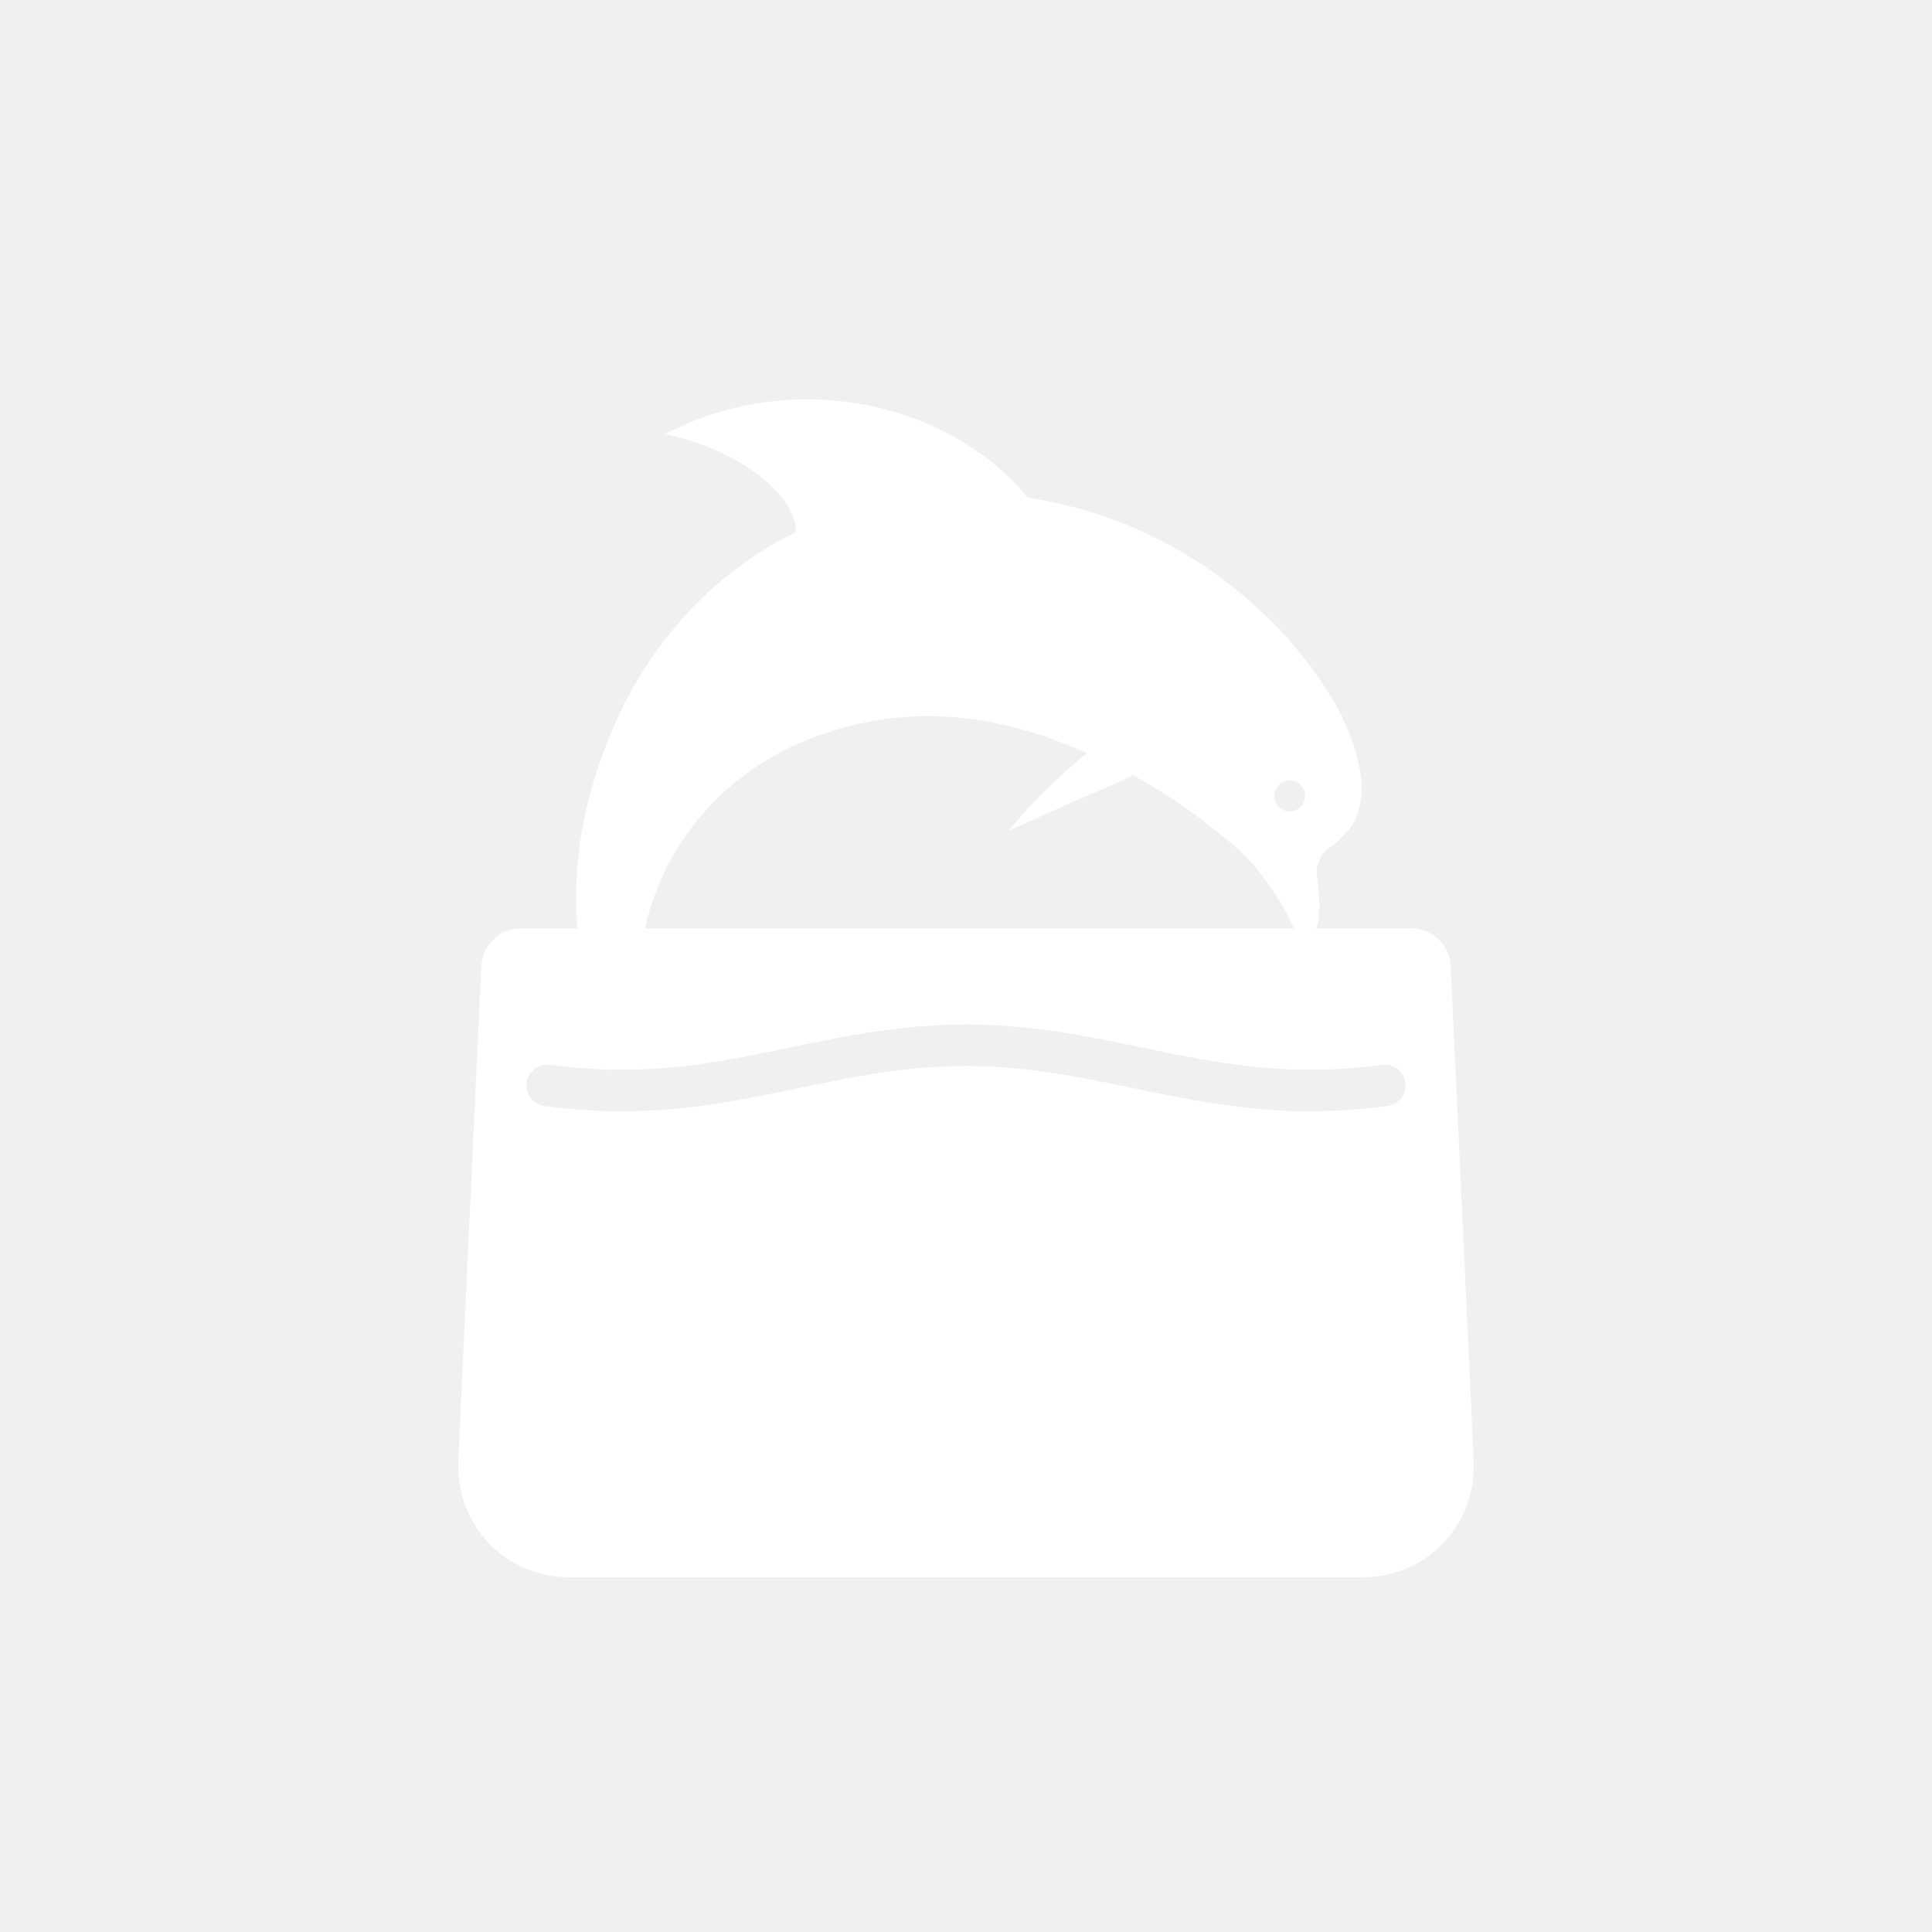
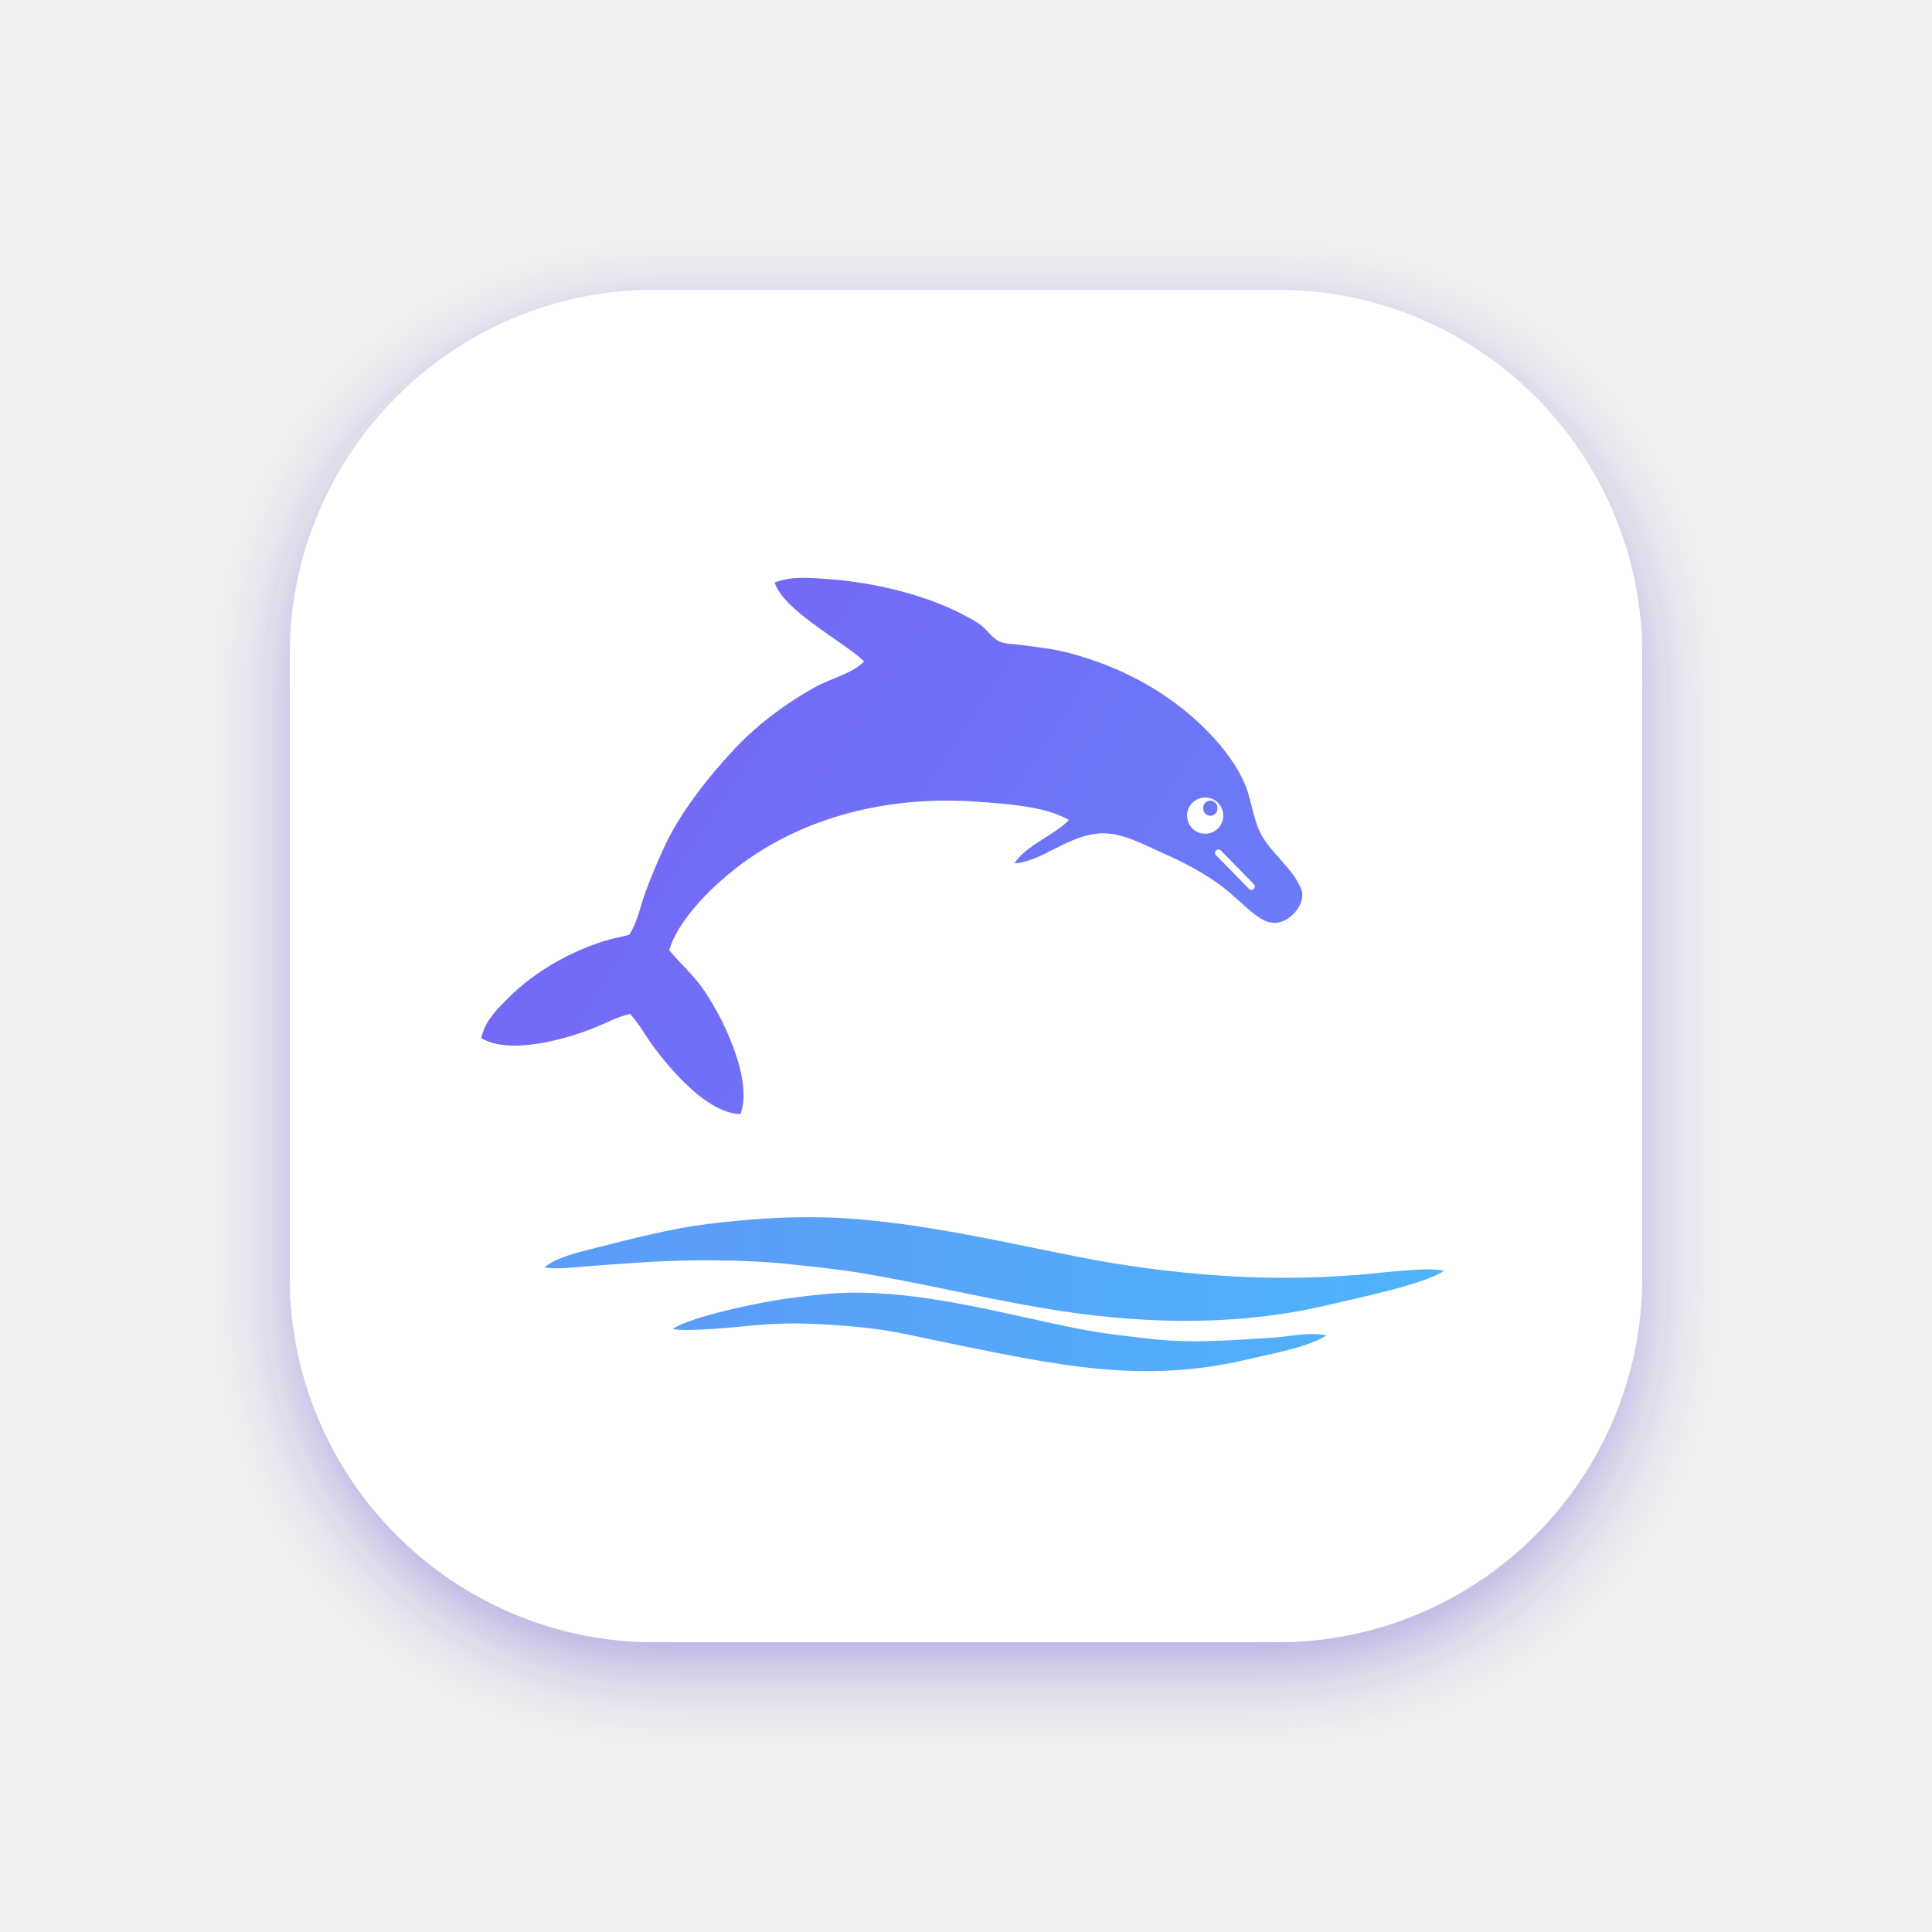
<svg xmlns="http://www.w3.org/2000/svg" viewBox="0 0 1024 1024" width="1024" height="1024">
  <defs>
-     <linearGradient id="ibg" x1="0" y1="0" x2="0" y2="1024" gradientUnits="userSpaceOnUse">
-       <stop offset="0" stop-color="#3D8BFF" />
-       <stop offset="1" stop-color="#1655E3" />
+     <linearGradient id="fond" gradientUnits="userSpaceOnUse" x1="0" y1="0" x2="1024" y2="1024">
+       <stop offset="0" stop-color="#7762F6" />
+       <stop offset="1" stop-color="#5A9EF9" />
    </linearGradient>
-     <clipPath id="iclip">
-       <rect width="1024" height="1024" rx="224" />
-     </clipPath>
+     <linearGradient id="dauphin" gradientUnits="userSpaceOnUse" x1="60.0" y1="87.0" x2="540.4" y2="401.1">
+       <stop offset="0" stop-color="#7762F6" />
+       <stop offset="1" stop-color="#5A9EF9" />
+     </linearGradient>
+     <linearGradient id="vagues" gradientUnits="userSpaceOnUse" x1="128.0" y1="0" x2="338.0" y2="0">
+       <stop offset="0" stop-color="#5A9EF9" />
+       <stop offset="1" stop-color="#4FB4FA" />
+     </linearGradient>
+     <filter id="ombre" x="-30%" y="-30%" width="160%" height="160%">
+       <feDropShadow dx="0" dy="14" stdDeviation="20" flood-color="#3C28C8" flood-opacity="0.35" />
+     </filter>
  </defs>
-   <g>
-     <g fill="#FFFFFF" fill-rule="evenodd">
-       <path d="M692.42 497.00C694.50 496.51 696.01 494.25 697.22 492.39C699.15 489.44 698.89 485.41 699.18 481.79C699.34 479.75 699.27 477.69 699.14 475.63C699.01 473.57 698.81 471.50 698.71 469.44C698.55 466.10 697.45 462.64 698.15 459.39C698.67 456.94 699.80 454.61 701.17 452.57C703.17 449.59 706.70 448.28 709.22 445.79C710.78 444.25 712.37 442.69 713.84 441.01C715.31 439.33 716.66 437.53 717.72 435.46C718.83 433.31 719.71 430.96 720.36 428.47C721.01 425.99 721.43 423.38 721.63 420.72C721.86 417.84 721.70 414.86 721.31 411.84C720.93 408.83 720.31 405.79 719.65 402.78C718.84 399.10 717.70 395.43 716.35 391.81C715.01 388.19 713.45 384.61 711.82 381.07C710.22 377.61 708.41 374.22 706.45 370.91C704.50 367.59 702.39 364.34 700.20 361.15C698.00 357.95 695.71 354.82 693.38 351.71C691.06 348.62 688.63 345.59 686.12 342.63C683.61 339.66 681.01 336.77 678.34 333.94C675.66 331.10 672.90 328.34 670.07 325.64C667.25 322.94 664.35 320.31 661.39 317.74C658.44 315.18 655.41 312.68 652.33 310.26C649.24 307.84 646.09 305.49 642.87 303.23C639.66 300.96 636.39 298.77 633.05 296.66C629.72 294.55 626.33 292.53 622.89 290.60C618.68 288.23 614.40 286.00 610.04 283.90C605.69 281.79 601.26 279.82 596.78 278.00C592.29 276.17 587.74 274.49 583.13 272.95C578.95 271.56 574.72 270.30 570.46 269.16C566.19 268.02 561.89 267.01 557.57 266.11C553.25 265.21 548.90 264.42 544.53 263.73C543.12 261.93 541.44 259.93 539.47 257.79C537.50 255.65 535.25 253.37 532.69 251.00C530.13 248.64 527.27 246.20 524.10 243.73C520.92 241.26 517.43 238.78 513.62 236.33C509.81 233.89 505.68 231.49 501.24 229.21C496.79 226.92 492.03 224.75 486.97 222.77C481.91 220.78 476.55 218.98 470.91 217.44C465.28 215.89 459.37 214.60 453.24 213.64C447.10 212.67 440.73 212.03 434.20 211.77C427.66 211.52 420.95 211.64 414.14 212.21C407.33 212.77 400.42 213.77 393.49 215.25C386.57 216.73 379.63 218.69 372.77 221.15C365.91 223.61 359.13 226.57 352.54 230.04C355.85 230.77 359.49 231.69 363.31 232.84C367.13 233.98 371.12 235.34 375.12 236.93C379.13 238.52 383.15 240.34 387.04 242.36C390.93 244.38 394.69 246.61 398.20 249.00C401.70 251.39 404.95 253.95 407.84 256.62C410.73 259.30 413.26 262.08 415.35 264.92C417.43 267.75 419.07 270.64 420.18 273.52C421.30 276.41 421.90 279.29 421.93 282.12C417.48 284.17 413.15 286.45 408.96 288.90C404.77 291.35 400.70 293.98 396.75 296.75C392.81 299.51 388.98 302.40 385.25 305.37C382.01 307.96 378.89 310.64 375.86 313.42C372.84 316.19 369.92 319.05 367.11 321.98C364.30 324.91 361.59 327.92 358.98 330.98C356.37 334.05 353.86 337.17 351.44 340.34C349.03 343.52 346.71 346.74 344.47 350.00C342.23 353.28 340.10 356.61 338.08 359.99C336.06 363.36 334.16 366.78 332.35 370.23C330.55 373.68 328.85 377.16 327.24 380.67C325.64 384.17 324.13 387.70 322.70 391.24C321.27 394.78 319.92 398.33 318.65 401.90C317.39 405.44 316.21 408.99 315.12 412.56C314.03 416.12 313.02 419.69 312.10 423.27C311.19 426.85 310.36 430.43 309.62 434.02C308.88 437.61 308.24 441.20 307.69 444.79C307.13 448.38 306.68 451.96 306.32 455.54C305.95 459.17 305.71 462.79 305.56 466.40C305.42 470.01 305.37 473.61 305.41 477.18C305.44 480.76 305.54 484.32 305.71 487.87C305.85 490.92 306.03 493.97 306.23 497.00L340.68 497.00C341.15 494.70 341.67 492.41 342.24 490.13C342.93 487.38 343.68 484.65 344.51 481.95C345.34 479.25 346.24 476.58 347.22 473.95C348.19 471.32 349.24 468.72 350.37 466.16C351.49 463.60 352.69 461.09 353.96 458.62C355.24 456.14 356.60 453.71 358.02 451.33C359.44 448.95 360.92 446.63 362.47 444.35C364.02 442.08 365.63 439.86 367.30 437.70C368.97 435.53 370.69 433.43 372.46 431.38C374.24 429.33 376.06 427.34 377.93 425.41C379.80 423.47 381.73 421.60 383.71 419.79C385.68 417.99 387.70 416.25 389.76 414.58C391.81 412.90 393.91 411.30 396.04 409.76C398.16 408.21 400.32 406.74 402.50 405.32C404.68 403.90 406.89 402.55 409.11 401.25C411.34 399.95 413.59 398.73 415.87 397.57C418.15 396.42 420.44 395.33 422.75 394.31C425.07 393.29 427.39 392.33 429.72 391.43C432.06 390.53 434.40 389.69 436.74 388.89C439.08 388.10 441.43 387.36 443.78 386.66C446.11 385.96 448.45 385.32 450.79 384.73C453.13 384.14 455.47 383.60 457.81 383.11C460.16 382.62 462.50 382.19 464.84 381.80C467.18 381.42 469.52 381.09 471.85 380.80C474.18 380.52 476.52 380.28 478.84 380.10C481.16 379.91 483.47 379.78 485.78 379.70C488.08 379.61 490.38 379.58 492.68 379.59C494.97 379.61 497.25 379.67 499.52 379.77C501.80 379.87 504.06 380.02 506.32 380.20C508.57 380.39 510.82 380.61 513.05 380.87C515.28 381.14 517.50 381.45 519.71 381.80C521.91 382.15 524.11 382.55 526.29 382.98C528.47 383.41 530.64 383.88 532.80 384.39C534.96 384.89 537.11 385.43 539.25 385.99C541.39 386.56 543.52 387.15 545.64 387.77C547.77 388.39 549.88 389.04 551.98 389.74C554.08 390.43 556.17 391.16 558.26 391.92C560.34 392.68 562.41 393.46 564.48 394.28C566.55 395.09 568.61 395.93 570.67 396.78C572.73 397.64 574.79 398.52 576.86 399.41C578.80 400.26 580.75 401.12 582.70 402.01C584.65 402.90 586.60 403.82 588.55 404.76C590.50 405.70 592.45 406.67 594.39 407.67C596.34 408.66 598.29 409.69 600.24 410.74C602.21 411.81 604.19 412.90 606.16 414.04C608.14 415.17 610.12 416.33 612.09 417.53C614.07 418.72 616.04 419.95 618.02 421.22C620.00 422.48 621.97 423.78 623.95 425.11C626.19 426.63 628.42 428.19 630.66 429.81C632.89 431.42 635.12 433.09 637.35 434.80C639.58 436.51 641.82 438.26 644.05 440.06C645.89 441.54 647.77 443.02 649.64 444.53C651.52 446.04 653.40 447.59 655.24 449.21C657.07 450.83 658.87 452.52 660.59 454.31C662.81 456.63 664.93 459.07 666.98 461.61C669.03 464.15 671.00 466.79 672.92 469.50C674.56 471.82 676.12 474.22 677.63 476.67C679.14 479.12 680.61 481.63 682.08 484.15C683.02 485.77 683.70 487.62 684.48 489.37C685.27 491.12 686.16 492.79 687.58 494.09C688.65 495.08 689.74 496.61 691.09 497.00ZM675.41 421.88a8.16 8.16 0 1 0 16.33 0a8.16 8.16 0 1 0 -16.33 0Z" />
-       <path d="M617.2 400.5C615.3 402.1 613.2 403.6 610.9 405.1C608.7 406.5 606.3 407.9 603.7 409.2C601.2 410.6 598.6 411.9 595.9 413.1C593.2 414.4 590.4 415.6 587.6 416.9C584.8 418.1 581.9 419.3 579.1 420.5C576.2 421.8 573.4 423.0 570.6 424.2C567.8 425.4 565.1 426.6 562.4 427.8C559.7 429.0 557.1 430.1 554.6 431.3C552.1 432.4 549.6 433.6 547.3 434.7C544.9 435.7 542.7 436.8 540.6 437.7C538.4 438.7 536.4 439.5 534.5 440.3C536.3 438.2 538.2 435.9 540.2 433.6C542.2 431.4 544.3 429.0 546.5 426.7C548.7 424.3 551.0 422.0 553.4 419.6C555.8 417.2 558.3 414.8 560.9 412.4C563.4 410.0 566.1 407.6 568.8 405.3C571.5 402.9 574.3 400.5 577.2 398.2C580.0 395.9 582.9 393.6 585.8 391.4C588.2 389.7 590.7 388.6 593.3 388.0C596.0 387.4 598.7 387.3 601.3 387.6C603.9 388.0 606.4 388.8 608.6 390.0C610.8 391.2 612.8 392.7 614.2 394.5C615.7 396.3 616.7 398.4 617.2 400.5Z" />
-       <path d="M255.1 512.0C255.6 500.9 265.0 492.0 276.0 492.0L748.0 492.0C759.0 492.0 768.4 500.9 768.9 512.0L781.1 774.1C782.7 808.3 756.2 836.0 722.0 836.0L302.0 836.0C267.8 836.0 241.3 808.3 242.9 774.1ZM288.60 586.20L290.48 586.44L292.38 586.67L294.29 586.90L296.20 587.11L298.11 587.32L300.03 587.51L301.94 587.69L303.85 587.86L305.77 588.02L307.69 588.17L309.60 588.31L311.52 588.43L313.44 588.54L315.36 588.64L317.28 588.73L319.20 588.81L321.12 588.87L323.05 588.92L324.97 588.96L326.89 588.99L328.81 589.00L330.74 589.00L332.66 588.99L334.58 588.96L336.50 588.92L338.42 588.87L340.35 588.81L342.27 588.73L344.19 588.65L346.11 588.55L348.03 588.43L349.95 588.31L351.86 588.17L353.78 588.02L355.70 587.86L357.61 587.69L359.52 587.51L361.44 587.32L363.35 587.11L365.26 586.90L367.17 586.68L369.07 586.44L370.98 586.20L372.88 585.94L374.78 585.68L376.69 585.41L378.58 585.12L380.48 584.84L382.38 584.54L384.27 584.23L386.16 583.92L388.05 583.60L389.94 583.27L391.83 582.94L393.71 582.60L395.59 582.26L397.47 581.91L399.35 581.55L401.23 581.20L403.10 580.83L404.98 580.47L406.85 580.10L408.71 579.72L410.58 579.35L412.44 578.97L414.30 578.59L416.16 578.21L418.02 577.83L419.87 577.44L421.73 577.06L423.58 576.68L425.43 576.30L427.27 575.91L429.12 575.53L430.96 575.16L432.80 574.78L434.64 574.41L436.47 574.03L438.30 573.67L440.14 573.30L441.96 572.94L443.79 572.59L445.62 572.23L447.44 571.89L449.26 571.55L451.08 571.21L452.90 570.88L454.71 570.56L456.52 570.24L458.33 569.93L460.14 569.63L461.95 569.34L463.76 569.05L465.56 568.77L467.36 568.50L469.16 568.24L470.96 567.98L472.76 567.74L474.55 567.50L476.34 567.28L478.14 567.06L479.93 566.86L481.72 566.66L483.51 566.47L485.29 566.30L487.08 566.13L488.86 565.98L490.65 565.84L492.43 565.70L494.21 565.58L495.99 565.47L497.77 565.37L499.55 565.29L501.33 565.21L503.11 565.15L504.89 565.09L506.67 565.05L508.45 565.02L510.22 565.01L512.00 565.00L513.78 565.01L515.55 565.02L517.33 565.05L519.11 565.09L520.89 565.15L522.67 565.21L524.45 565.29L526.23 565.37L528.01 565.47L529.79 565.58L531.57 565.70L533.35 565.84L535.14 565.98L536.92 566.13L538.71 566.30L540.49 566.47L542.28 566.66L544.07 566.86L545.86 567.06L547.66 567.28L549.45 567.50L551.24 567.74L553.04 567.98L554.84 568.24L556.64 568.50L558.44 568.77L560.24 569.05L562.05 569.34L563.86 569.63L565.67 569.93L567.48 570.24L569.29 570.56L571.10 570.88L572.92 571.21L574.74 571.55L576.56 571.89L578.38 572.23L580.21 572.59L582.04 572.94L583.86 573.30L585.70 573.67L587.53 574.03L589.36 574.41L591.20 574.78L593.04 575.16L594.88 575.53L596.73 575.91L598.57 576.30L600.42 576.68L602.27 577.06L604.13 577.44L605.98 577.83L607.84 578.21L609.70 578.59L611.56 578.97L613.42 579.35L615.29 579.72L617.15 580.10L619.02 580.47L620.90 580.83L622.77 581.20L624.65 581.55L626.53 581.91L628.41 582.26L630.29 582.60L632.17 582.94L634.06 583.27L635.95 583.60L637.84 583.92L639.73 584.23L641.62 584.54L643.52 584.84L645.42 585.12L647.31 585.41L649.22 585.68L651.12 585.94L653.02 586.20L654.93 586.44L656.83 586.68L658.74 586.90L660.65 587.11L662.56 587.32L664.48 587.51L666.39 587.69L668.30 587.86L670.22 588.02L672.14 588.17L674.05 588.31L675.97 588.43L677.89 588.55L679.81 588.65L681.73 588.73L683.65 588.81L685.58 588.87L687.50 588.92L689.42 588.96L691.34 588.99L693.26 589.00L695.19 589.00L697.11 588.99L699.03 588.96L700.95 588.92L702.88 588.87L704.80 588.81L706.72 588.73L708.64 588.64L710.56 588.54L712.48 588.43L714.40 588.31L716.31 588.17L718.23 588.02L720.15 587.86L722.06 587.69L723.97 587.51L725.89 587.32L727.80 587.11L729.71 586.90L731.62 586.67L733.52 586.44L735.40 586.20L737.50 585.71L739.47 584.83L741.23 583.58L742.71 582.01L743.85 580.18L744.62 578.17L744.97 576.04L744.91 573.88L744.43 571.78L743.54 569.82L742.29 568.06L740.72 566.58L738.90 565.44L736.88 564.67L734.75 564.31L732.60 564.38L730.78 564.61L728.98 564.83L727.19 565.04L725.40 565.24L723.61 565.43L721.83 565.61L720.04 565.78L718.25 565.94L716.47 566.09L714.69 566.23L712.90 566.36L711.12 566.47L709.34 566.58L707.56 566.67L705.78 566.75L704.00 566.82L702.22 566.88L700.45 566.93L698.67 566.96L696.89 566.99L695.11 567.00L693.34 567.00L691.56 566.99L689.78 566.96L688.00 566.93L686.22 566.88L684.45 566.82L682.67 566.75L680.89 566.67L679.11 566.58L677.33 566.47L675.55 566.36L673.76 566.23L671.98 566.10L670.20 565.95L668.41 565.79L666.62 565.62L664.84 565.44L663.05 565.25L661.26 565.04L659.47 564.83L657.67 564.61L655.88 564.38L654.08 564.14L652.28 563.89L650.49 563.64L648.68 563.37L646.88 563.09L645.08 562.81L643.27 562.52L641.46 562.22L639.65 561.91L637.84 561.60L636.03 561.28L634.21 560.96L632.39 560.62L630.57 560.28L628.75 559.94L626.93 559.59L625.10 559.24L623.28 558.88L621.45 558.52L619.61 558.15L617.78 557.78L615.94 557.41L614.10 557.04L612.26 556.66L610.42 556.28L608.57 555.90L606.73 555.52L604.88 555.13L603.03 554.75L601.17 554.37L599.32 553.99L597.46 553.60L595.60 553.22L593.74 552.84L591.87 552.47L590.00 552.09L588.14 551.72L586.26 551.35L584.39 550.99L582.52 550.63L580.64 550.27L578.76 549.92L576.88 549.57L575.00 549.23L573.11 548.89L571.22 548.56L569.33 548.24L567.44 547.93L565.55 547.62L563.66 547.31L561.76 547.02L559.86 546.74L557.96 546.46L556.06 546.19L554.16 545.93L552.25 545.68L550.34 545.44L548.44 545.21L546.53 544.99L544.62 544.78L542.71 544.58L540.79 544.40L538.88 544.22L536.96 544.05L535.05 543.90L533.13 543.76L531.21 543.63L529.29 543.51L527.37 543.40L525.45 543.31L523.53 543.23L521.61 543.16L519.69 543.10L517.77 543.06L515.85 543.03L513.92 543.01L512.00 543.00L510.08 543.01L508.15 543.03L506.23 543.06L504.31 543.10L502.39 543.16L500.47 543.23L498.55 543.31L496.63 543.40L494.71 543.51L492.79 543.63L490.87 543.76L488.95 543.90L487.04 544.05L485.12 544.22L483.21 544.40L481.29 544.58L479.38 544.78L477.47 544.99L475.56 545.21L473.66 545.44L471.75 545.68L469.84 545.93L467.94 546.19L466.04 546.46L464.14 546.74L462.24 547.02L460.34 547.31L458.45 547.62L456.56 547.93L454.67 548.24L452.78 548.56L450.89 548.89L449.00 549.23L447.12 549.57L445.24 549.92L443.36 550.27L441.48 550.63L439.61 550.99L437.74 551.35L435.86 551.72L434.00 552.09L432.13 552.47L430.26 552.84L428.40 553.22L426.54 553.60L424.68 553.99L422.83 554.37L420.97 554.75L419.12 555.13L417.27 555.52L415.43 555.90L413.58 556.28L411.74 556.66L409.90 557.04L408.06 557.41L406.22 557.78L404.39 558.15L402.55 558.52L400.72 558.88L398.90 559.24L397.07 559.59L395.25 559.94L393.43 560.28L391.61 560.62L389.79 560.96L387.97 561.28L386.16 561.60L384.35 561.91L382.54 562.22L380.73 562.52L378.92 562.81L377.12 563.09L375.32 563.37L373.51 563.64L371.72 563.89L369.92 564.14L368.12 564.38L366.33 564.61L364.53 564.83L362.74 565.04L360.95 565.25L359.16 565.44L357.38 565.62L355.59 565.79L353.80 565.95L352.02 566.10L350.24 566.23L348.45 566.36L346.67 566.47L344.89 566.58L343.11 566.67L341.33 566.75L339.55 566.82L337.78 566.88L336.00 566.93L334.22 566.96L332.44 566.99L330.66 567.00L328.89 567.00L327.11 566.99L325.33 566.96L323.55 566.93L321.78 566.88L320.00 566.82L318.22 566.75L316.44 566.67L314.66 566.58L312.88 566.47L311.10 566.36L309.31 566.23L307.53 566.09L305.75 565.94L303.96 565.78L302.17 565.61L300.39 565.43L298.60 565.24L296.81 565.04L295.02 564.83L293.22 564.61L291.40 564.38L289.25 564.31L287.12 564.67L285.10 565.44L283.28 566.58L281.71 568.06L280.46 569.82L279.57 571.78L279.09 573.88L279.03 576.04L279.38 578.17L280.15 580.18L281.29 582.01L282.77 583.58L284.53 584.83L286.50 585.71Z" />
-     </g>
+   <rect x="153.60" y="153.60" width="716.80" height="716.80" rx="193.54" fill="#FFFFFF" filter="url(#ombre)" />
+   <g transform="translate(153.60 153.60) scale(1.81468)">
+     <path fill="url(#dauphin)" fill-rule="evenodd" d="M211.64 167.52C215.15 162.10 223.82 159.05 227.55 154.83C220.58 150.79 208.98 150.12 200.94 149.53C174.99 147.61 148.35 153.83 128.08 170.73C121.62 176.11 113.20 184.71 110.81 192.88C113.71 196.42 117.23 199.52 120.02 203.26C126.10 211.41 135.51 230.72 131.63 240.74C122.10 240.62 111.30 227.96 106.03 220.78C103.77 217.70 101.97 214.27 99.36 211.49C95.77 212.30 92.27 214.24 88.79 215.61C80.24 218.99 64.39 223.49 55.94 218.60C56.88 213.63 60.65 209.98 64.16 206.51C71.63 199.12 81.48 193.55 91.43 190.32C93.96 189.50 96.60 189.08 99.14 188.38C101.52 184.78 102.26 180.39 103.72 176.34C105.35 171.83 107.29 167.34 109.27 162.97C113.90 152.76 122.46 142.00 130.12 133.85C136.72 126.85 145.07 120.67 153.49 116.01C157.96 113.54 164.32 112.10 167.77 108.53C161.16 102.40 144.20 93.66 141.61 85.50C146.62 83.54 152.10 84.14 157.37 84.51C170.21 85.43 185.35 88.92 196.77 94.94C198.50 95.86 200.37 96.78 201.91 97.99C203.70 99.41 205.36 101.93 207.48 102.81C209.11 103.49 211.12 103.39 212.85 103.63C217.76 104.32 222.84 104.81 227.64 106.08C243.91 110.40 258.67 118.56 270.06 131.07C274.23 135.66 278.36 141.58 280.09 147.60C281.16 151.34 281.82 155.52 283.67 158.98C286.77 164.79 292.95 168.86 295.41 175.06C296.67 178.26 293.99 182.17 291.33 183.78C287.07 186.36 283.68 184.07 280.36 181.24C277.58 178.86 274.96 176.28 272.02 174.07C266.66 170.05 260.28 166.84 254.18 164.15C248.42 161.61 242.25 158.11 235.77 158.84C226.42 159.89 219.61 167.00 211.64 167.52ZM262.07 153.58A5.29 5.29 0 1 0 272.65 153.58A5.29 5.29 0 1 0 262.07 153.58ZM266.79 151.41A2.07 2.07 0 1 0 270.92 151.41A2.07 2.07 0 1 0 266.79 151.41ZM270.53 165.14L280.18 175.00A0.98 0.98 0 0 0 281.59 173.63L271.93 163.76A0.98 0.98 0 0 0 270.53 165.14Z" />
+     <path fill="url(#vagues)" d="M337.13 286.55C331.01 290.60 311.66 294.47 303.79 296.38C278.39 302.52 251.64 302.22 225.88 298.36C206.27 295.42 187.03 290.58 167.49 287.28C160.61 286.11 153.61 285.43 146.67 284.66C133.42 283.20 116.03 283.15 102.71 284.08C97.56 284.44 92.40 284.76 87.25 285.17C82.86 285.53 78.74 286.14 74.33 285.55C77.66 282.57 84.92 280.96 89.37 279.83C100.17 277.10 110.99 274.25 122.07 272.85C136.64 271.02 151.28 270.25 165.95 271.46C187.88 273.28 209.38 278.36 230.92 282.58C243.78 285.10 256.99 286.84 270.04 287.82C284.24 288.89 298.79 288.81 312.99 287.63C318.10 287.21 333.12 285.27 337.13 286.55Z" />
+     <path fill="url(#vagues)" d="M302.89 305.38C296.71 309.08 287.00 310.66 279.94 312.35C248.92 319.78 223.42 313.90 193.04 307.77C184.39 306.02 175.81 303.87 167.00 303.03C156.81 302.05 146.28 301.41 136.06 302.41C131.30 302.87 115.46 304.50 111.83 303.49C117.58 299.72 138.00 295.58 145.41 294.59C152.51 293.64 159.62 292.80 166.81 292.91C188.56 293.24 209.63 299.39 230.81 303.54C237.79 304.91 245.02 305.68 252.09 306.48C263.49 307.77 275.14 306.78 286.54 306.10C291.92 305.77 297.58 304.32 302.89 305.38Z" />
  </g>
</svg>
